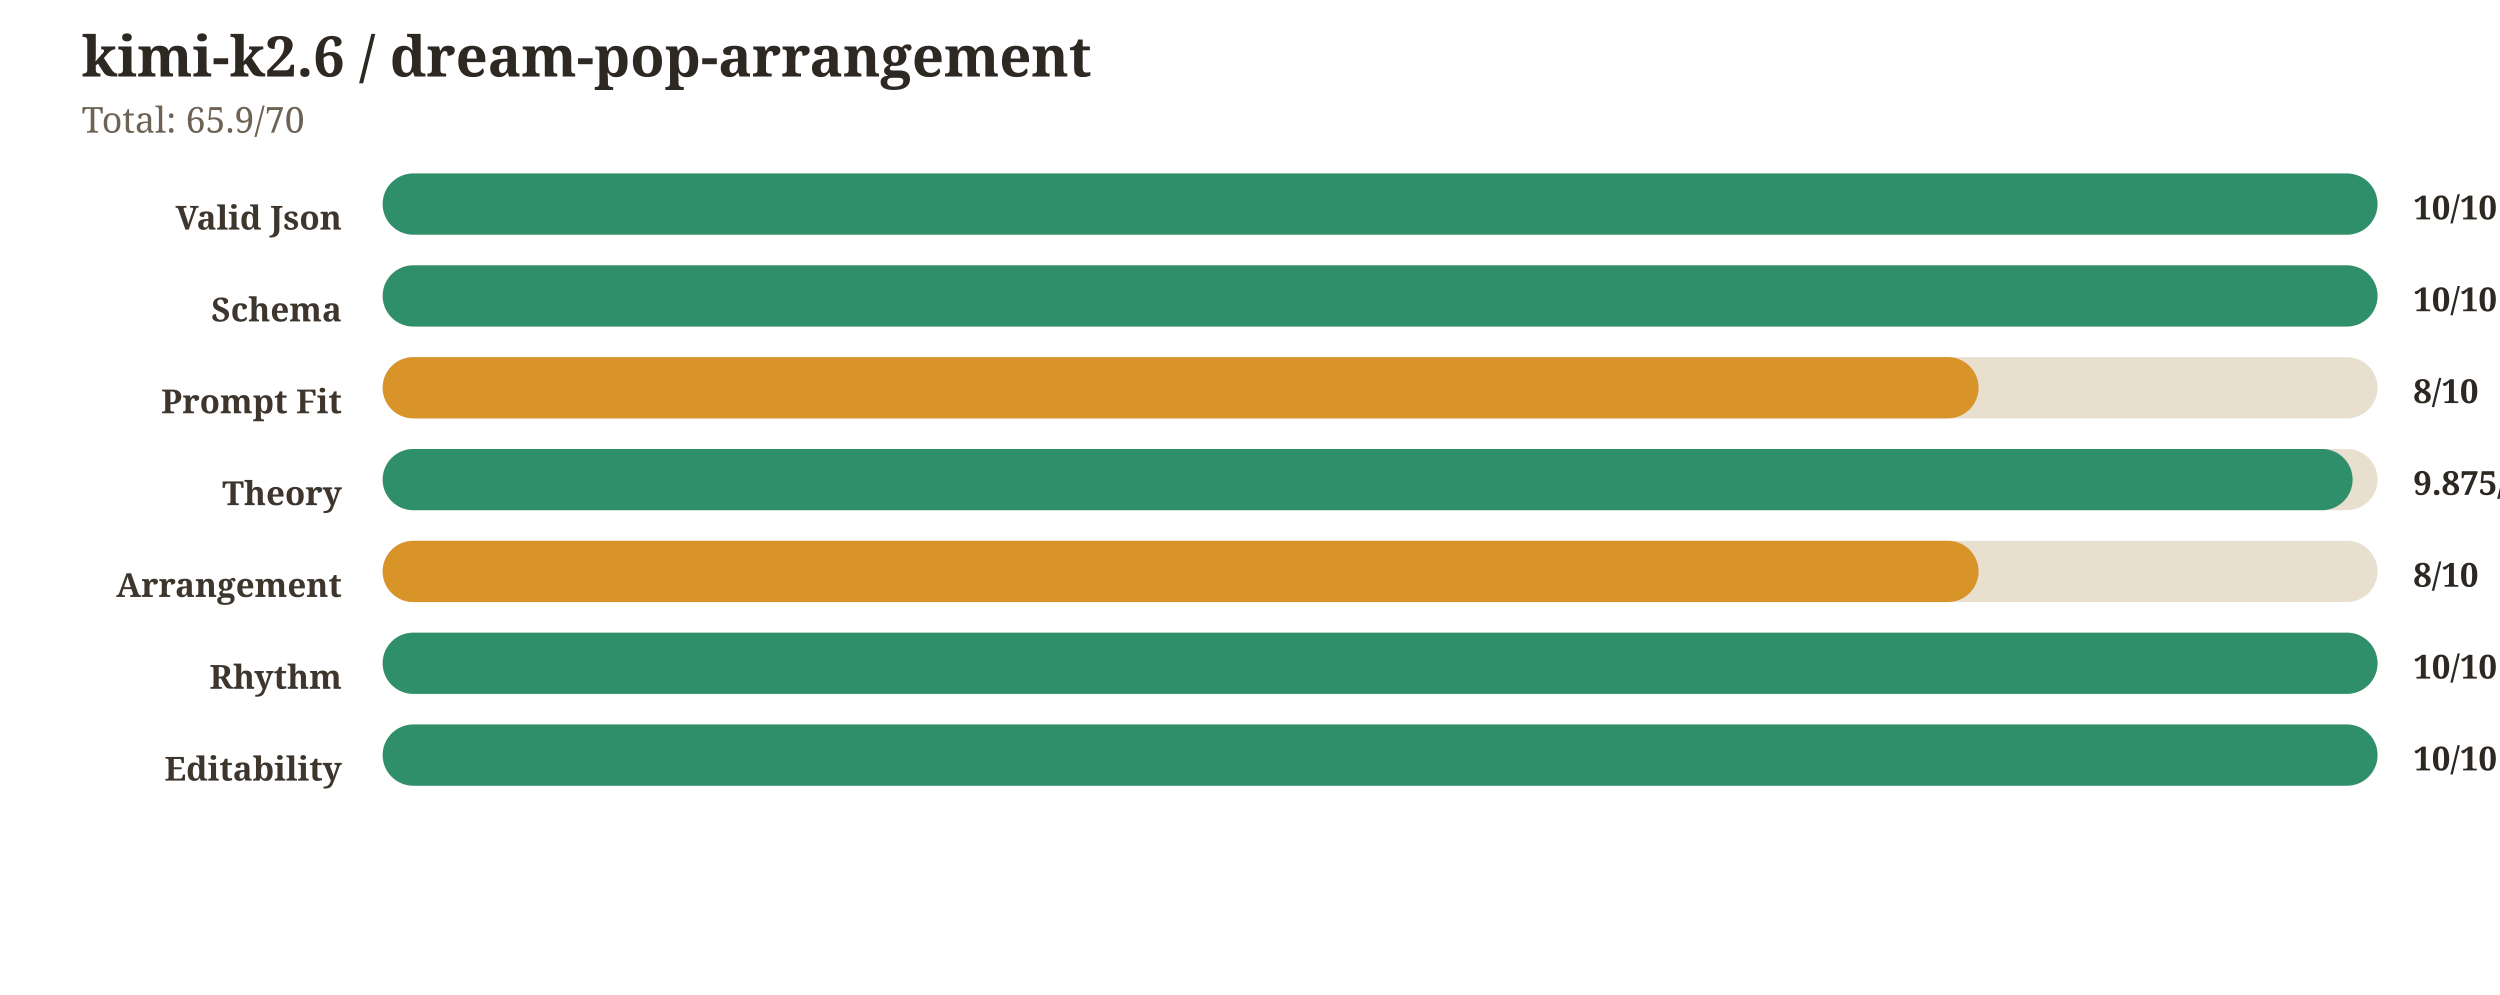
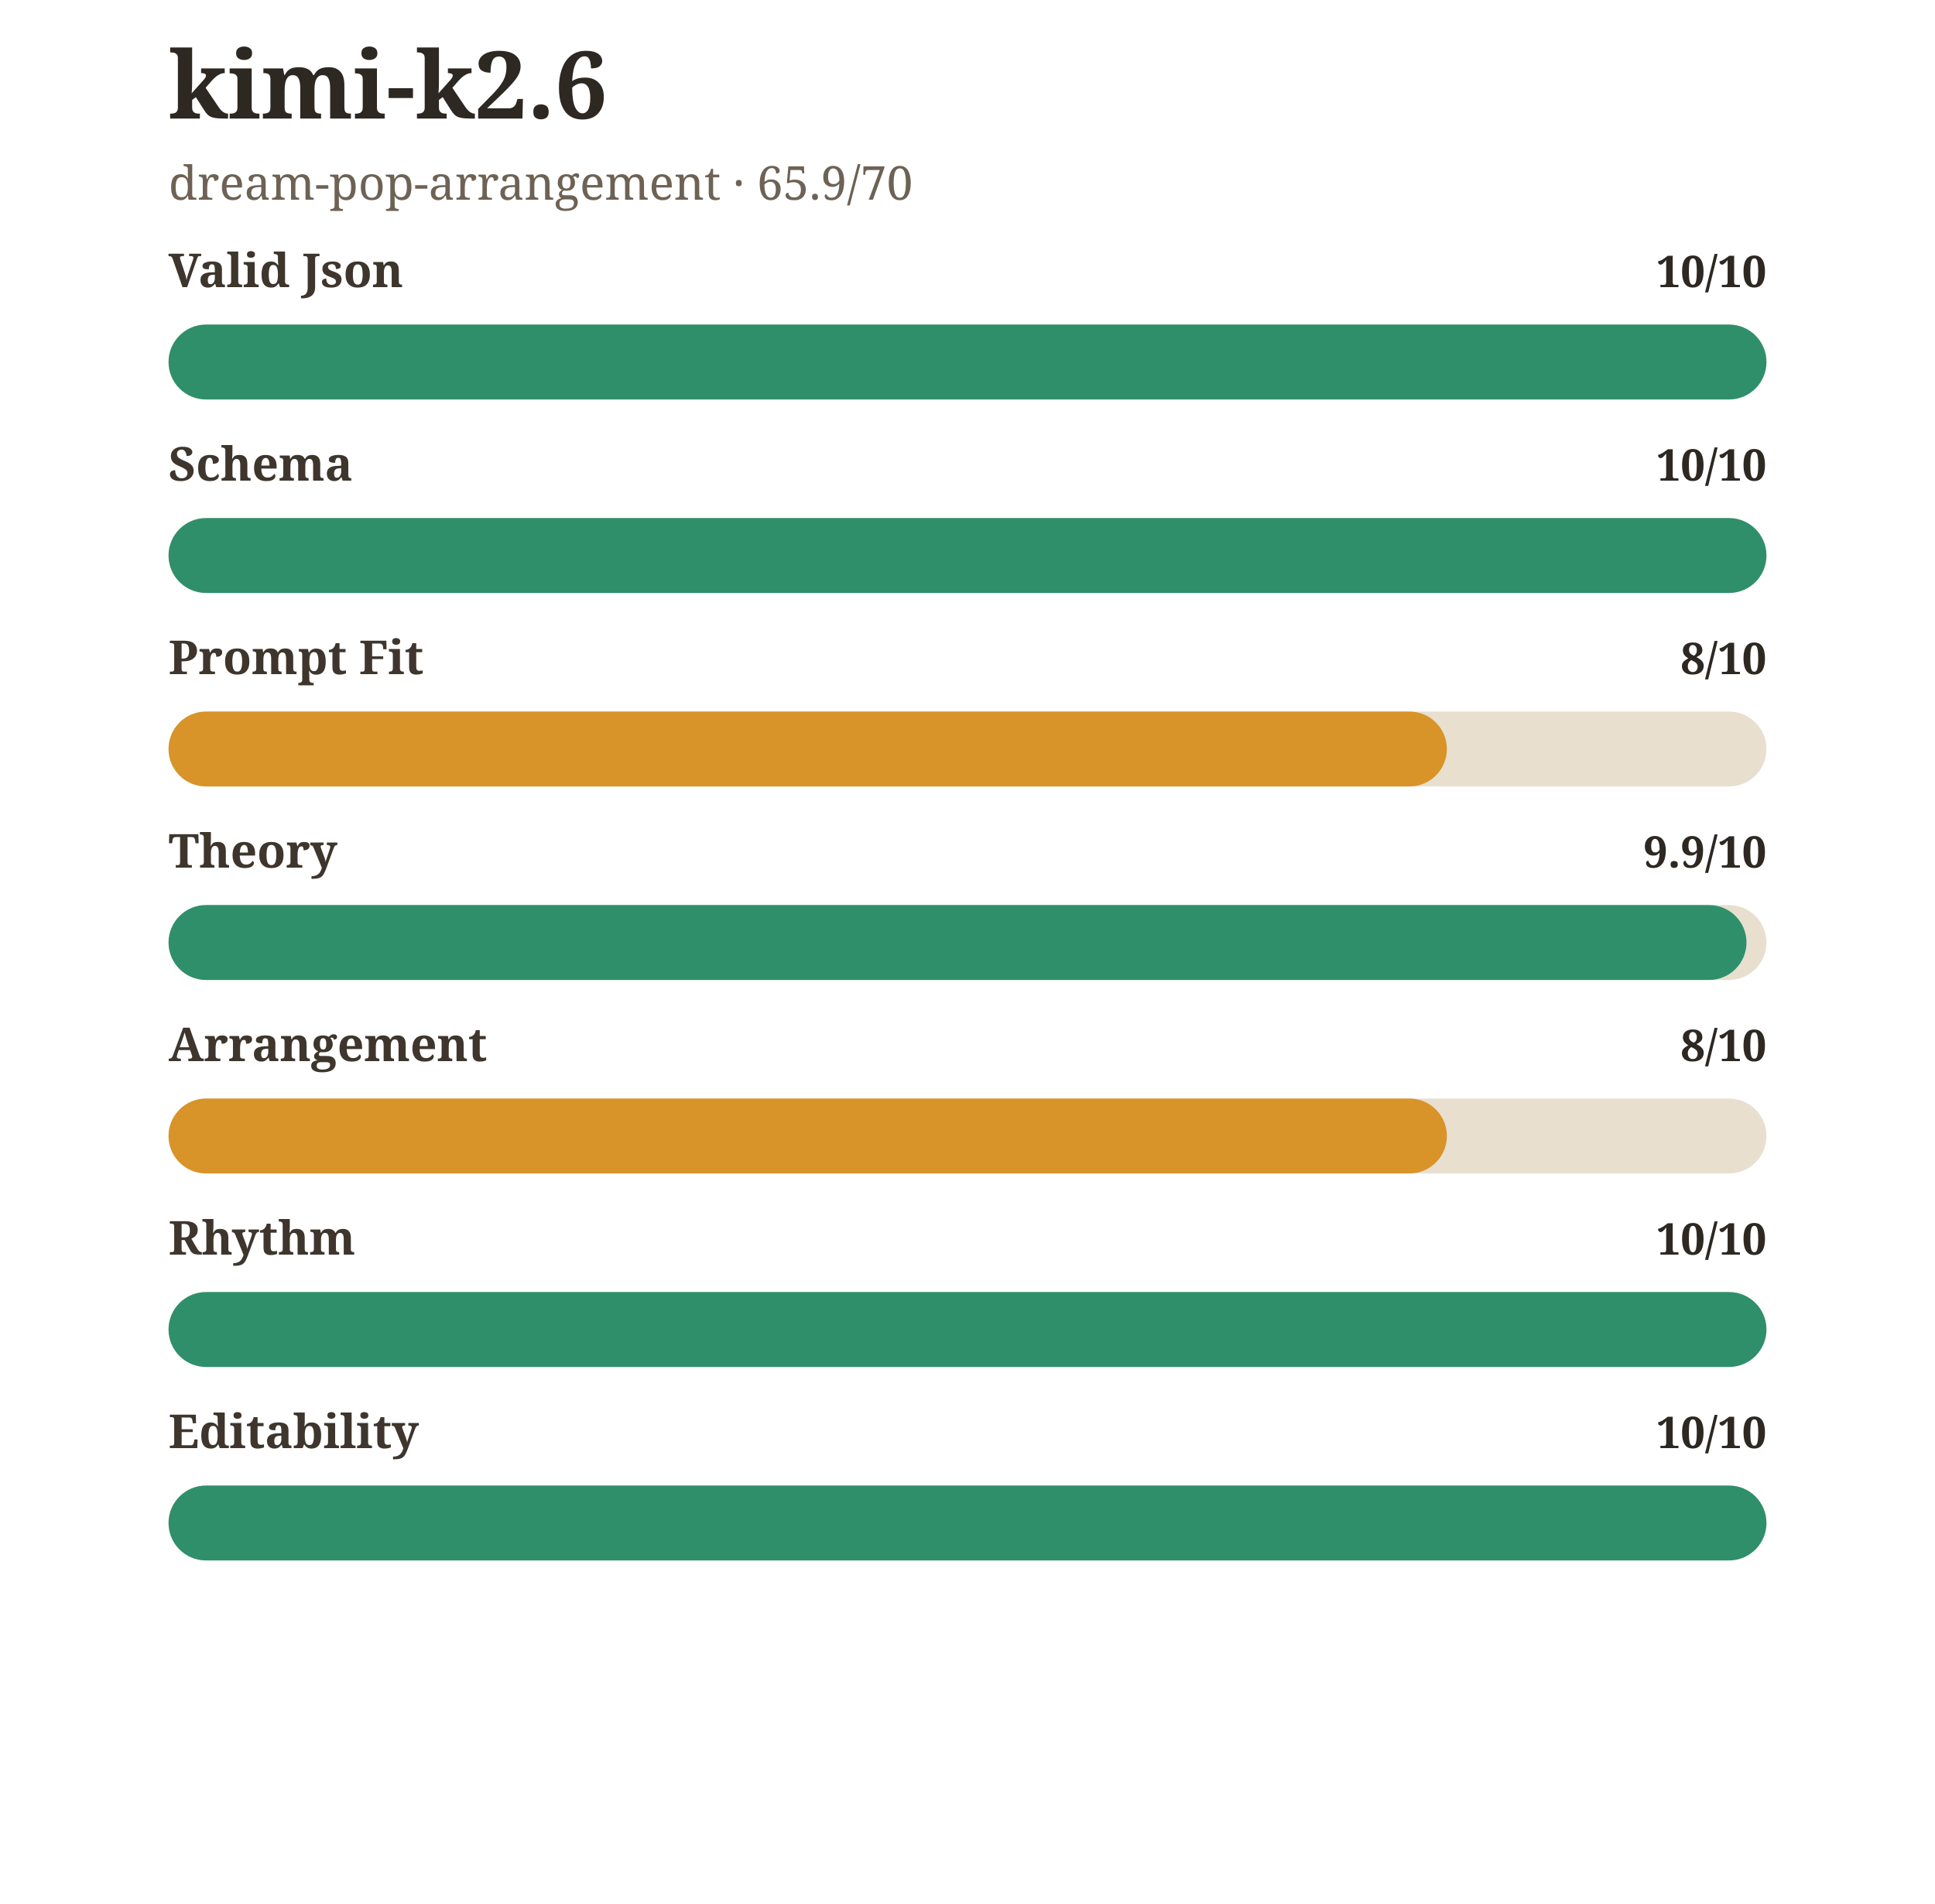
- <svg xmlns="http://www.w3.org/2000/svg" width="980" height="390" viewBox="0 0 980 390" role="img">
+ <svg xmlns="http://www.w3.org/2000/svg" width="620" height="610" viewBox="0 0 620 610" role="img">
  <style>
    svg { background: #f7f0e5; }
-     .title { font: 700 22px Georgia, serif; fill: #2e2823; }
-     .subtitle { font: 500 14px Georgia, serif; fill: #6d6254; }
-     .label { font: 600 13px Georgia, serif; fill: #3e362d; }
-     .sub { font: 500 12px Georgia, serif; fill: #6d6254; }
-     .score { font: 700 13px Georgia, serif; fill: #2e2823; }
-     .tick { font: 500 11px Georgia, serif; fill: #7b6f60; }
+     .title { font: 700 30px Georgia, serif; fill: #2e2823; }
+     .subtitle { font: 500 15px Georgia, serif; fill: #6d6254; }
+     .model { font: 700 22px Georgia, serif; fill: #2e2823; }
+     .big { font: 700 38px Georgia, serif; fill: #2e2823; }
+     .label { font: 600 15px Georgia, serif; fill: #3e362d; }
+     .sub { font: 500 13px Georgia, serif; fill: #6d6254; }
+     .score { font: 700 14px Georgia, serif; fill: #2e2823; }
  </style>
-   <text x="32" y="30" class="title">kimi-k2.6 / dream-pop-arrangement</text>
-   <text x="32" y="52" class="subtitle">Total: 65.9/70</text>
-   <text x="134" y="90" text-anchor="end" class="label">Valid Json</text>
-   <rect x="150" y="68" width="782" height="24" rx="12" fill="#e8dfcf" />
-   <rect x="150" y="68" width="782" height="24" rx="12" fill="#2f8f6b" />
-   <text x="946" y="86" class="score">10/10</text>
-   <text x="134" y="126" text-anchor="end" class="label">Schema</text>
-   <rect x="150" y="104" width="782" height="24" rx="12" fill="#e8dfcf" />
-   <rect x="150" y="104" width="782" height="24" rx="12" fill="#2f8f6b" />
-   <text x="946" y="122" class="score">10/10</text>
-   <text x="134" y="162" text-anchor="end" class="label">Prompt Fit</text>
-   <rect x="150" y="140" width="782" height="24" rx="12" fill="#e8dfcf" />
-   <rect x="150" y="140" width="625.6" height="24" rx="12" fill="#d89428" />
-   <text x="946" y="158" class="score">8/10</text>
-   <text x="134" y="198" text-anchor="end" class="label">Theory</text>
-   <rect x="150" y="176" width="782" height="24" rx="12" fill="#e8dfcf" />
-   <rect x="150" y="176" width="772.225" height="24" rx="12" fill="#2f8f6b" />
-   <text x="946" y="194" class="score">9.875/10</text>
-   <text x="134" y="234" text-anchor="end" class="label">Arrangement</text>
-   <rect x="150" y="212" width="782" height="24" rx="12" fill="#e8dfcf" />
-   <rect x="150" y="212" width="625.6" height="24" rx="12" fill="#d89428" />
-   <text x="946" y="230" class="score">8/10</text>
-   <text x="134" y="270" text-anchor="end" class="label">Rhythm</text>
-   <rect x="150" y="248" width="782" height="24" rx="12" fill="#e8dfcf" />
-   <rect x="150" y="248" width="782" height="24" rx="12" fill="#2f8f6b" />
-   <text x="946" y="266" class="score">10/10</text>
-   <text x="134" y="306" text-anchor="end" class="label">Editability</text>
-   <rect x="150" y="284" width="782" height="24" rx="12" fill="#e8dfcf" />
-   <rect x="150" y="284" width="782" height="24" rx="12" fill="#2f8f6b" />
-   <text x="946" y="302" class="score">10/10</text>
+   <text x="54" y="38" class="title">kimi-k2.6</text>
+   <text x="54" y="64" class="subtitle">dream-pop-arrangement · 65.9/70</text>
+   <text x="54" y="92" class="label">Valid Json</text>
+   <text x="566" y="92" text-anchor="end" class="score">10/10</text>
+   <rect x="54" y="104" width="512" height="24" rx="12" fill="#e8dfcf" />
+   <rect x="54" y="104" width="512" height="24" rx="12" fill="#2f8f6b" />
+   <text x="54" y="154" class="label">Schema</text>
+   <text x="566" y="154" text-anchor="end" class="score">10/10</text>
+   <rect x="54" y="166" width="512" height="24" rx="12" fill="#e8dfcf" />
+   <rect x="54" y="166" width="512" height="24" rx="12" fill="#2f8f6b" />
+   <text x="54" y="216" class="label">Prompt Fit</text>
+   <text x="566" y="216" text-anchor="end" class="score">8/10</text>
+   <rect x="54" y="228" width="512" height="24" rx="12" fill="#e8dfcf" />
+   <rect x="54" y="228" width="409.6" height="24" rx="12" fill="#d89428" />
+   <text x="54" y="278" class="label">Theory</text>
+   <text x="566" y="278" text-anchor="end" class="score">9.9/10</text>
+   <rect x="54" y="290" width="512" height="24" rx="12" fill="#e8dfcf" />
+   <rect x="54" y="290" width="505.6" height="24" rx="12" fill="#2f8f6b" />
+   <text x="54" y="340" class="label">Arrangement</text>
+   <text x="566" y="340" text-anchor="end" class="score">8/10</text>
+   <rect x="54" y="352" width="512" height="24" rx="12" fill="#e8dfcf" />
+   <rect x="54" y="352" width="409.6" height="24" rx="12" fill="#d89428" />
+   <text x="54" y="402" class="label">Rhythm</text>
+   <text x="566" y="402" text-anchor="end" class="score">10/10</text>
+   <rect x="54" y="414" width="512" height="24" rx="12" fill="#e8dfcf" />
+   <rect x="54" y="414" width="512" height="24" rx="12" fill="#2f8f6b" />
+   <text x="54" y="464" class="label">Editability</text>
+   <text x="566" y="464" text-anchor="end" class="score">10/10</text>
+   <rect x="54" y="476" width="512" height="24" rx="12" fill="#e8dfcf" />
+   <rect x="54" y="476" width="512" height="24" rx="12" fill="#2f8f6b" />
</svg>
